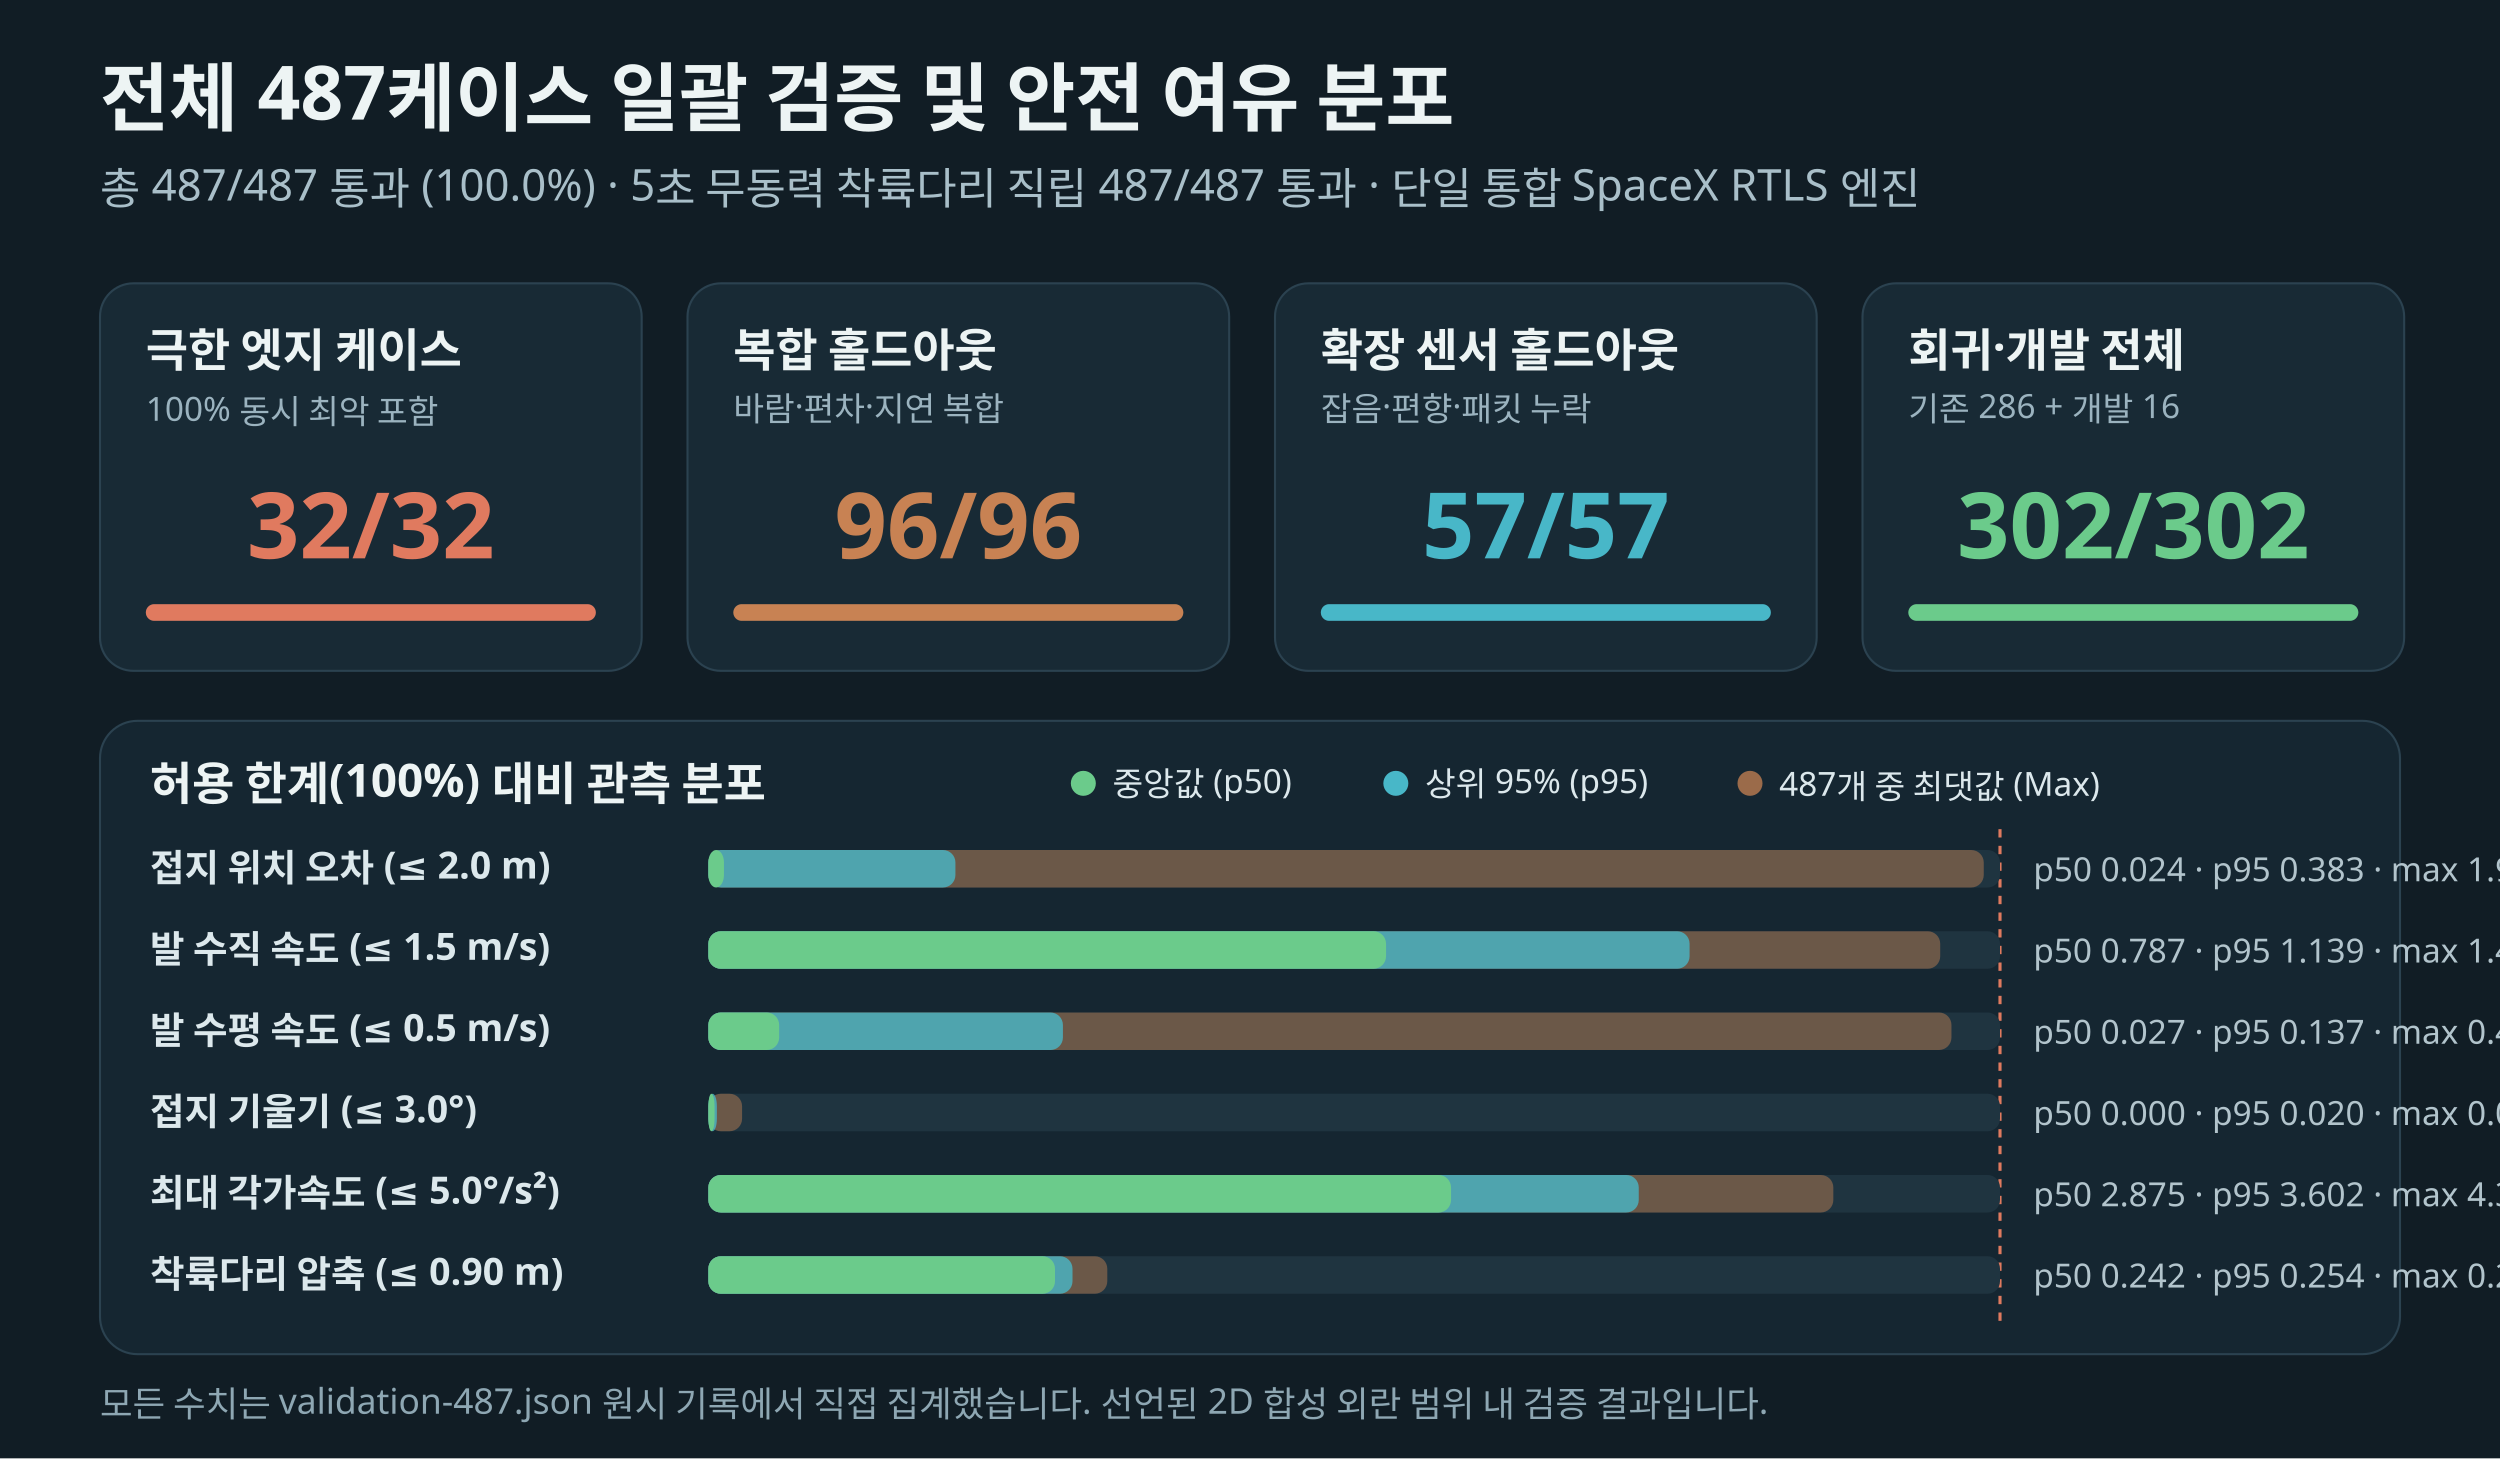
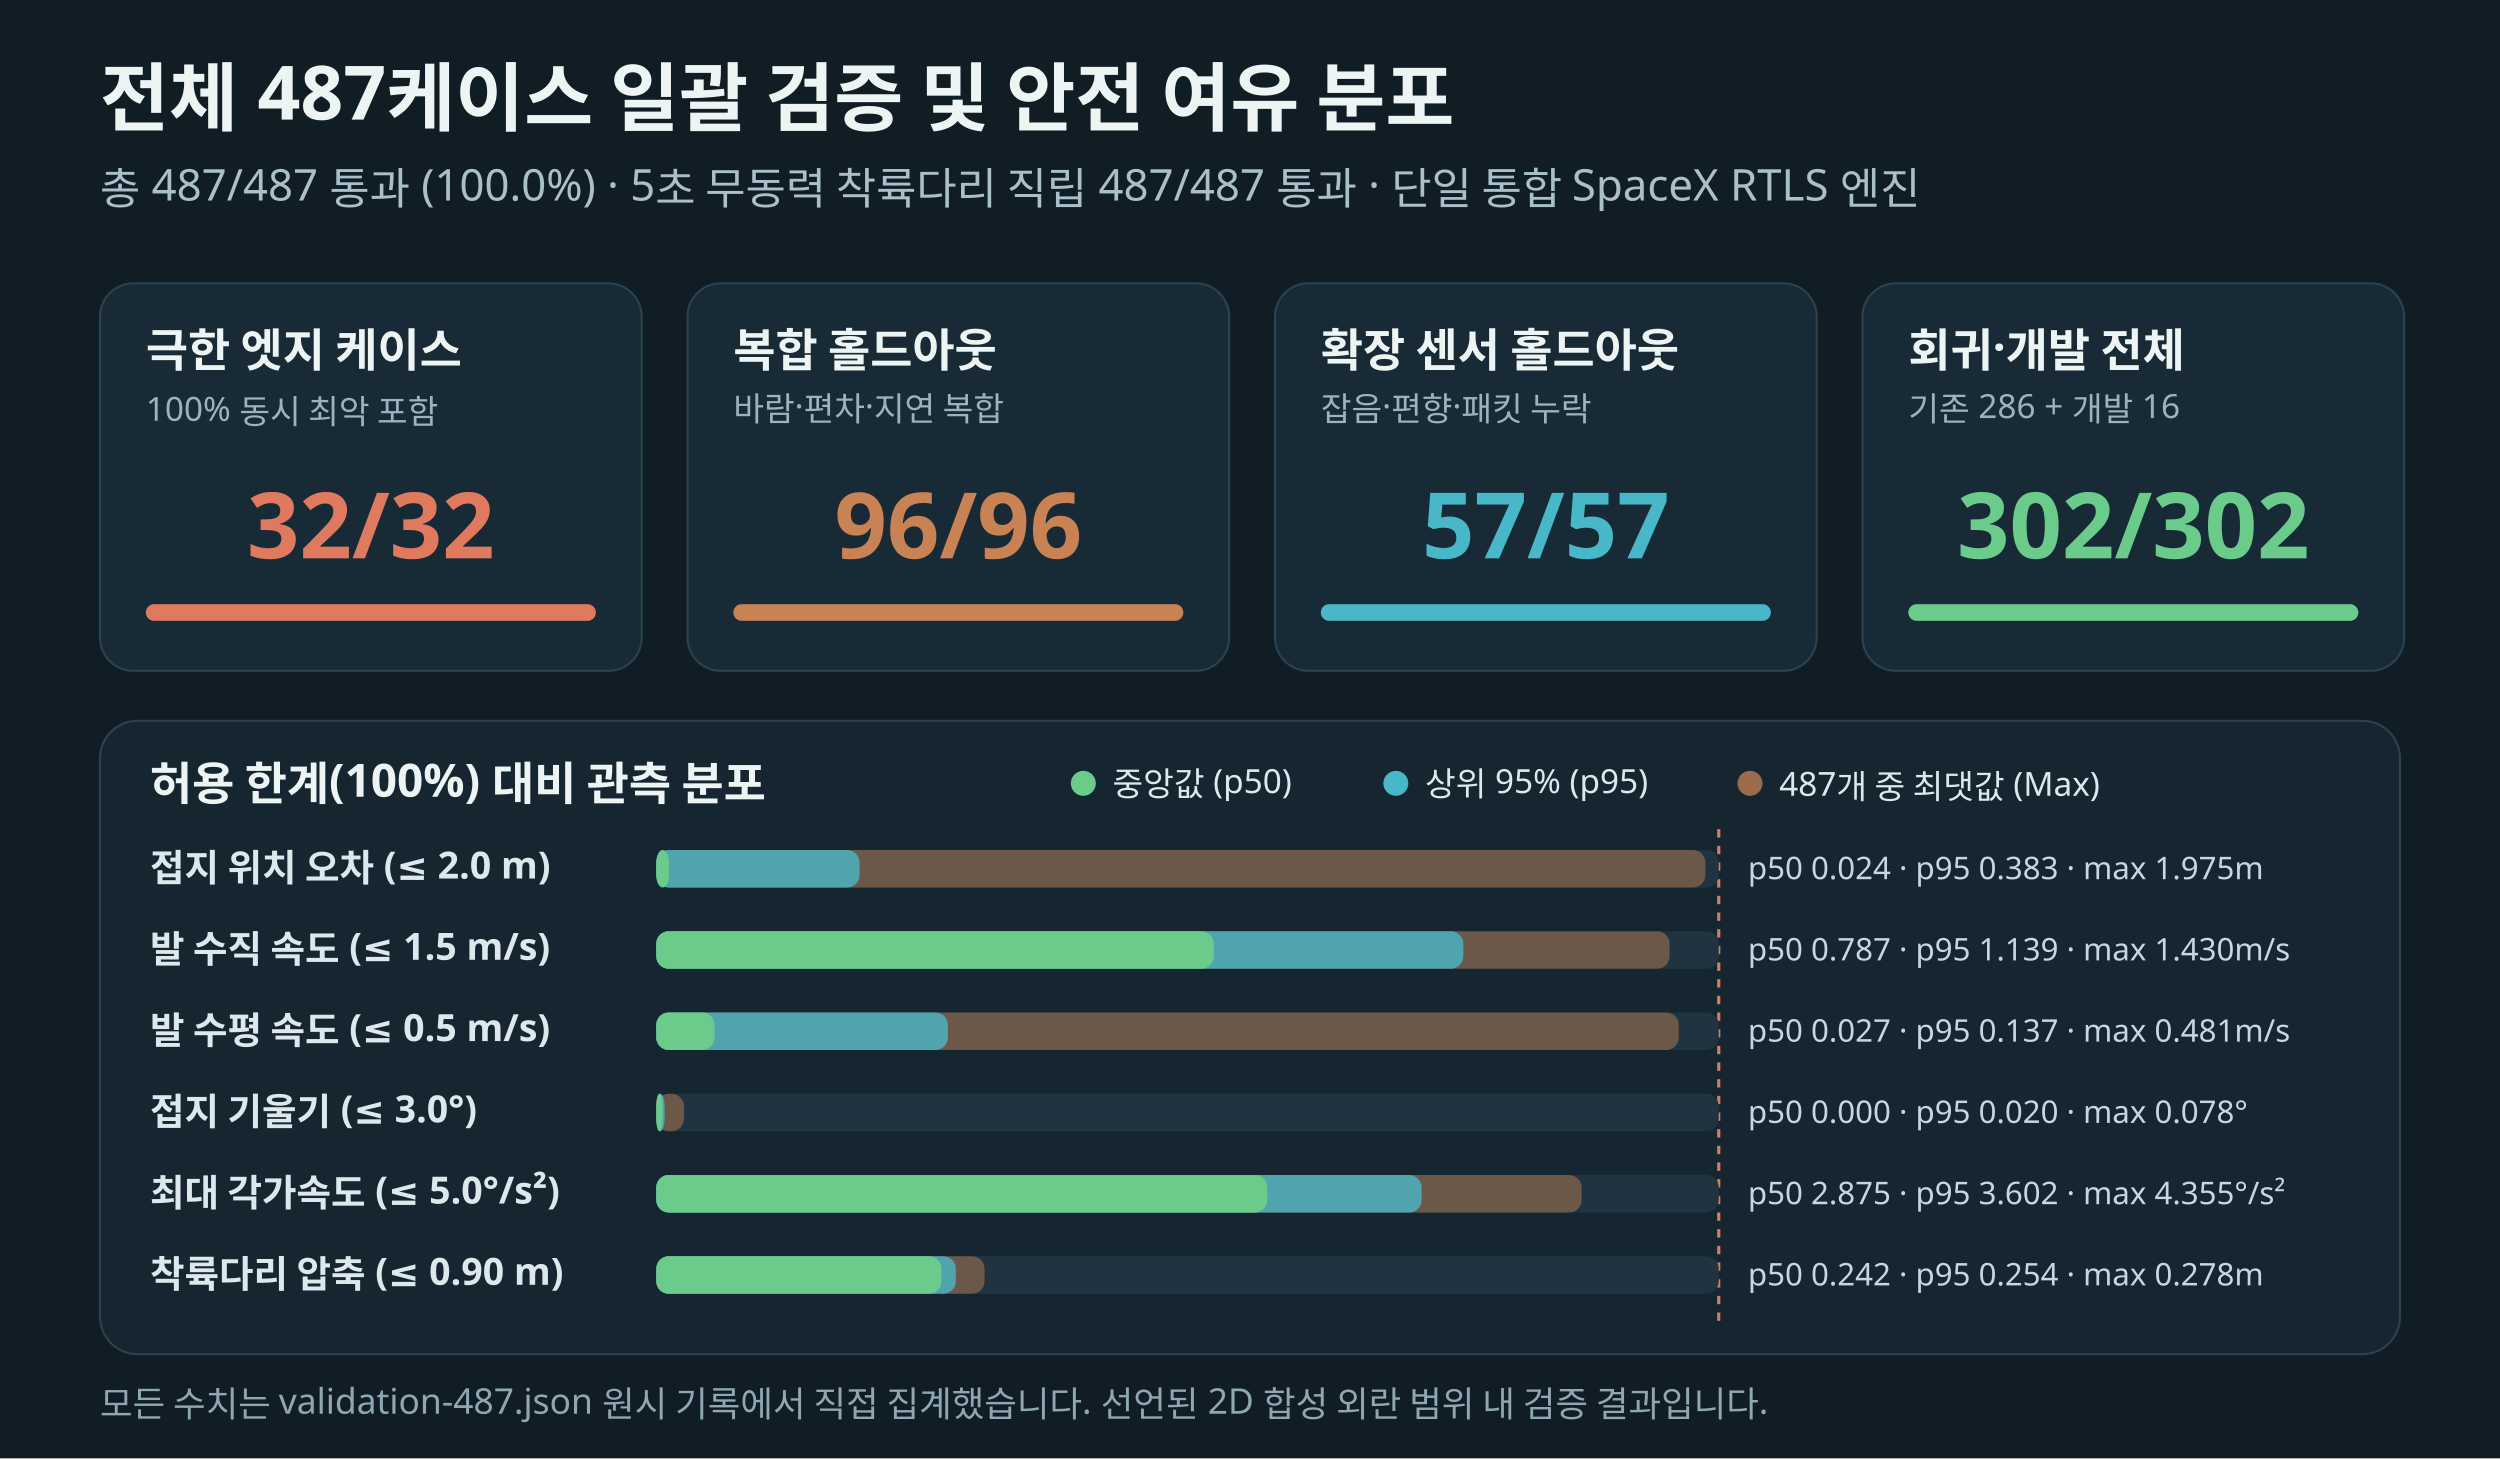
<svg xmlns="http://www.w3.org/2000/svg" width="1200" height="700" viewBox="0 0 1200 700" role="img" aria-labelledby="title desc">
  <style>text{font-family:'Noto Sans KR','Malgun Gothic','Apple SD Gothic Neo','Segoe UI',sans-serif;font-variant-numeric:tabular-nums}.mono{font-family:Consolas,'Courier New',monospace}</style>
  <rect width="1200" height="700" fill="#111D25" />
  <text x="48" y="60" font-size="36" fill="#EDF4F4" font-weight="750">전체 487케이스 일괄 검증 및 안전 여유 분포</text>
  <text x="48" y="98" font-size="21" fill="#A9BFC9">총 487/487 통과 (100.0%) · 5초 무동력 착륙다리 직립 487/487 통과 · 단일 통합 SpaceX RTLS 엔진</text>
  <rect x="48" y="136" width="260" height="186" rx="16" fill="#182A35" stroke="#2B4250" />
  <text x="70" y="176" font-size="22" fill="#EDF4F4" font-weight="700">극한 엣지 케이스</text>
  <text x="70" y="202" font-size="16" fill="#9BB3BF">100% 동시 최악 포함</text>
  <text x="178" y="268" font-size="44" fill="#E07A5F" font-weight="800" text-anchor="middle">32/32</text>
  <rect x="70" y="290" width="216" height="8" rx="4" fill="#253C49" />
  <rect x="70" y="290" width="216" height="8" rx="4" fill="#E07A5F" />
  <rect x="330" y="136" width="260" height="186" rx="16" fill="#182A35" stroke="#2B4250" />
  <text x="352" y="176" font-size="22" fill="#EDF4F4" font-weight="700">복합 홀드아웃</text>
  <text x="352" y="202" font-size="16" fill="#9BB3BF">바람·편차·지연 복합</text>
  <text x="460" y="268" font-size="44" fill="#C88253" font-weight="800" text-anchor="middle">96/96</text>
  <rect x="352" y="290" width="216" height="8" rx="4" fill="#253C49" />
  <rect x="352" y="290" width="216" height="8" rx="4" fill="#C88253" />
  <rect x="612" y="136" width="260" height="186" rx="16" fill="#182A35" stroke="#2B4250" />
  <text x="634" y="176" font-size="22" fill="#EDF4F4" font-weight="700">확장 센서 홀드아웃</text>
  <text x="634" y="202" font-size="16" fill="#9BB3BF">잡음·편향·패킷 누락</text>
  <text x="742" y="268" font-size="44" fill="#48B7C8" font-weight="800" text-anchor="middle">57/57</text>
  <rect x="634" y="290" width="216" height="8" rx="4" fill="#253C49" />
  <rect x="634" y="290" width="216" height="8" rx="4" fill="#48B7C8" />
  <rect x="894" y="136" width="260" height="186" rx="16" fill="#182A35" stroke="#2B4250" />
  <text x="916" y="176" font-size="22" fill="#EDF4F4" font-weight="700">회귀·개발 전체</text>
  <text x="916" y="202" font-size="16" fill="#9BB3BF">기존 286 + 개발 16</text>
  <text x="1024" y="268" font-size="44" fill="#6BCB8B" font-weight="800" text-anchor="middle">302/302</text>
  <rect x="916" y="290" width="216" height="8" rx="4" fill="#253C49" />
  <rect x="916" y="290" width="216" height="8" rx="4" fill="#6BCB8B" />
  <rect x="48" y="346" width="1104" height="304" rx="18" fill="#152631" stroke="#2B4250" />
  <text x="72" y="384" font-size="22" fill="#EDF4F4" font-weight="700">허용 한계(100%) 대비 관측 분포</text>
  <circle cx="520" cy="376" r="6" fill="#6BCB8B" />
  <text x="534" y="382" font-size="16" fill="#DCE8EC">중앙값 (p50)</text>
  <circle cx="670" cy="376" r="6" fill="#48B7C8" />
  <text x="684" y="382" font-size="16" fill="#DCE8EC">상위 95% (p95)</text>
  <circle cx="840" cy="376" r="6" fill="#C88253" opacity="0.75" />
  <text x="854" y="382" font-size="16" fill="#DCE8EC">487개 중 최댓값 (Max)</text>
-   <line x1="960" y1="398" x2="960" y2="634" stroke="#E07A5F" stroke-width="1.5" stroke-dasharray="4 4" />
+   <line x1="825" y1="398" x2="825" y2="634" stroke="#E07A5F" stroke-width="1.5" stroke-dasharray="4 4" />
  <text x="72" y="423" font-size="18" fill="#DCE8EC" font-weight="600">접지 위치 오차 (≤ 2.0 m)</text>
-   <rect x="340" y="408" width="620" height="18" rx="6" fill="#1F3440" />
-   <rect x="340" y="408" width="612.2" height="18" rx="6" fill="#C88253" opacity="0.45" />
-   <rect x="340" y="408" width="118.6" height="18" rx="6" fill="#48B7C8" opacity="0.80" />
-   <rect x="340" y="408" width="7.5" height="18" rx="6" fill="#6BCB8B" />
-   <text x="976" y="423" font-size="16" fill="#B2C4CC">p50 0.024 · p95 0.383 · max 1.975m</text>
+   <rect x="315" y="408" width="510" height="18" rx="6" fill="#1F3440" />
+   <rect x="315" y="408" width="503.6" height="18" rx="6" fill="#C88253" opacity="0.45" />
+   <rect x="315" y="408" width="97.6" height="18" rx="6" fill="#48B7C8" opacity="0.80" />
+   <rect x="315" y="408" width="6.1" height="18" rx="6" fill="#6BCB8B" />
+   <text x="839" y="422" font-size="15" fill="#C6D7DF">p50 0.024 · p95 0.383 · max 1.975m</text>
  <text x="72" y="462" font-size="18" fill="#DCE8EC" font-weight="600">발 수직 속도 (≤ 1.5 m/s)</text>
-   <rect x="340" y="447" width="620" height="18" rx="6" fill="#1F3440" />
-   <rect x="340" y="447" width="591.3" height="18" rx="6" fill="#C88253" opacity="0.45" />
-   <rect x="340" y="447" width="471.0" height="18" rx="6" fill="#48B7C8" opacity="0.80" />
-   <rect x="340" y="447" width="325.3" height="18" rx="6" fill="#6BCB8B" />
-   <text x="976" y="462" font-size="16" fill="#B2C4CC">p50 0.787 · p95 1.139 · max 1.430m/s</text>
+   <rect x="315" y="447" width="510" height="18" rx="6" fill="#1F3440" />
+   <rect x="315" y="447" width="486.4" height="18" rx="6" fill="#C88253" opacity="0.45" />
+   <rect x="315" y="447" width="387.4" height="18" rx="6" fill="#48B7C8" opacity="0.80" />
+   <rect x="315" y="447" width="267.6" height="18" rx="6" fill="#6BCB8B" />
+   <text x="839" y="461" font-size="15" fill="#C6D7DF">p50 0.787 · p95 1.139 · max 1.430m/s</text>
  <text x="72" y="501" font-size="18" fill="#DCE8EC" font-weight="600">발 수평 속도 (≤ 0.5 m/s)</text>
-   <rect x="340" y="486" width="620" height="18" rx="6" fill="#1F3440" />
-   <rect x="340" y="486" width="596.7" height="18" rx="6" fill="#C88253" opacity="0.45" />
-   <rect x="340" y="486" width="170.2" height="18" rx="6" fill="#48B7C8" opacity="0.80" />
-   <rect x="340" y="486" width="34.0" height="18" rx="6" fill="#6BCB8B" />
-   <text x="976" y="501" font-size="16" fill="#B2C4CC">p50 0.027 · p95 0.137 · max 0.481m/s</text>
+   <rect x="315" y="486" width="510" height="18" rx="6" fill="#1F3440" />
+   <rect x="315" y="486" width="490.8" height="18" rx="6" fill="#C88253" opacity="0.45" />
+   <rect x="315" y="486" width="140.0" height="18" rx="6" fill="#48B7C8" opacity="0.80" />
+   <rect x="315" y="486" width="28.0" height="18" rx="6" fill="#6BCB8B" />
+   <text x="839" y="500" font-size="15" fill="#C6D7DF">p50 0.027 · p95 0.137 · max 0.481m/s</text>
  <text x="72" y="540" font-size="18" fill="#DCE8EC" font-weight="600">접지 기울기 (≤ 3.0°)</text>
-   <rect x="340" y="525" width="620" height="18" rx="6" fill="#1F3440" />
-   <rect x="340" y="525" width="16.2" height="18" rx="6" fill="#C88253" opacity="0.45" />
-   <rect x="340" y="525" width="4.1" height="18" rx="6" fill="#48B7C8" opacity="0.80" />
-   <rect x="340" y="525" width="3.0" height="18" rx="6" fill="#6BCB8B" />
-   <text x="976" y="540" font-size="16" fill="#B2C4CC">p50 0.000 · p95 0.020 · max 0.078°</text>
+   <rect x="315" y="525" width="510" height="18" rx="6" fill="#1F3440" />
+   <rect x="315" y="525" width="13.3" height="18" rx="6" fill="#C88253" opacity="0.45" />
+   <rect x="315" y="525" width="4.0" height="18" rx="6" fill="#48B7C8" opacity="0.80" />
+   <rect x="315" y="525" width="3.0" height="18" rx="6" fill="#6BCB8B" />
+   <text x="839" y="539" font-size="15" fill="#C6D7DF">p50 0.000 · p95 0.020 · max 0.078°</text>
  <text x="72" y="579" font-size="18" fill="#DCE8EC" font-weight="600">최대 각가속도 (≤ 5.0°/s²)</text>
-   <rect x="340" y="564" width="620" height="18" rx="6" fill="#1F3440" />
-   <rect x="340" y="564" width="540.0" height="18" rx="6" fill="#C88253" opacity="0.45" />
-   <rect x="340" y="564" width="446.6" height="18" rx="6" fill="#48B7C8" opacity="0.80" />
-   <rect x="340" y="564" width="356.5" height="18" rx="6" fill="#6BCB8B" />
-   <text x="976" y="579" font-size="16" fill="#B2C4CC">p50 2.875 · p95 3.602 · max 4.355°/s²</text>
+   <rect x="315" y="564" width="510" height="18" rx="6" fill="#1F3440" />
+   <rect x="315" y="564" width="444.2" height="18" rx="6" fill="#C88253" opacity="0.45" />
+   <rect x="315" y="564" width="367.4" height="18" rx="6" fill="#48B7C8" opacity="0.80" />
+   <rect x="315" y="564" width="293.3" height="18" rx="6" fill="#6BCB8B" />
+   <text x="839" y="578" font-size="15" fill="#C6D7DF">p50 2.875 · p95 3.602 · max 4.355°/s²</text>
  <text x="72" y="618" font-size="18" fill="#DCE8EC" font-weight="600">착륙다리 압축 (≤ 0.90 m)</text>
-   <rect x="340" y="603" width="620" height="18" rx="6" fill="#1F3440" />
-   <rect x="340" y="603" width="191.5" height="18" rx="6" fill="#C88253" opacity="0.45" />
-   <rect x="340" y="603" width="174.8" height="18" rx="6" fill="#48B7C8" opacity="0.80" />
-   <rect x="340" y="603" width="166.4" height="18" rx="6" fill="#6BCB8B" />
-   <text x="976" y="618" font-size="16" fill="#B2C4CC">p50 0.242 · p95 0.254 · max 0.278m</text>
+   <rect x="315" y="603" width="510" height="18" rx="6" fill="#1F3440" />
+   <rect x="315" y="603" width="157.6" height="18" rx="6" fill="#C88253" opacity="0.45" />
+   <rect x="315" y="603" width="143.8" height="18" rx="6" fill="#48B7C8" opacity="0.80" />
+   <rect x="315" y="603" width="136.9" height="18" rx="6" fill="#6BCB8B" />
+   <text x="839" y="617" font-size="15" fill="#C6D7DF">p50 0.242 · p95 0.254 · max 0.278m</text>
  <text x="48" y="680" font-size="17" fill="#8EA7B3">모든 수치는 validation-487.json 원시 기록에서 직접 집계했습니다. 선언된 2D 합성 외란 범위 내 검증 결과입니다.</text>
</svg>
